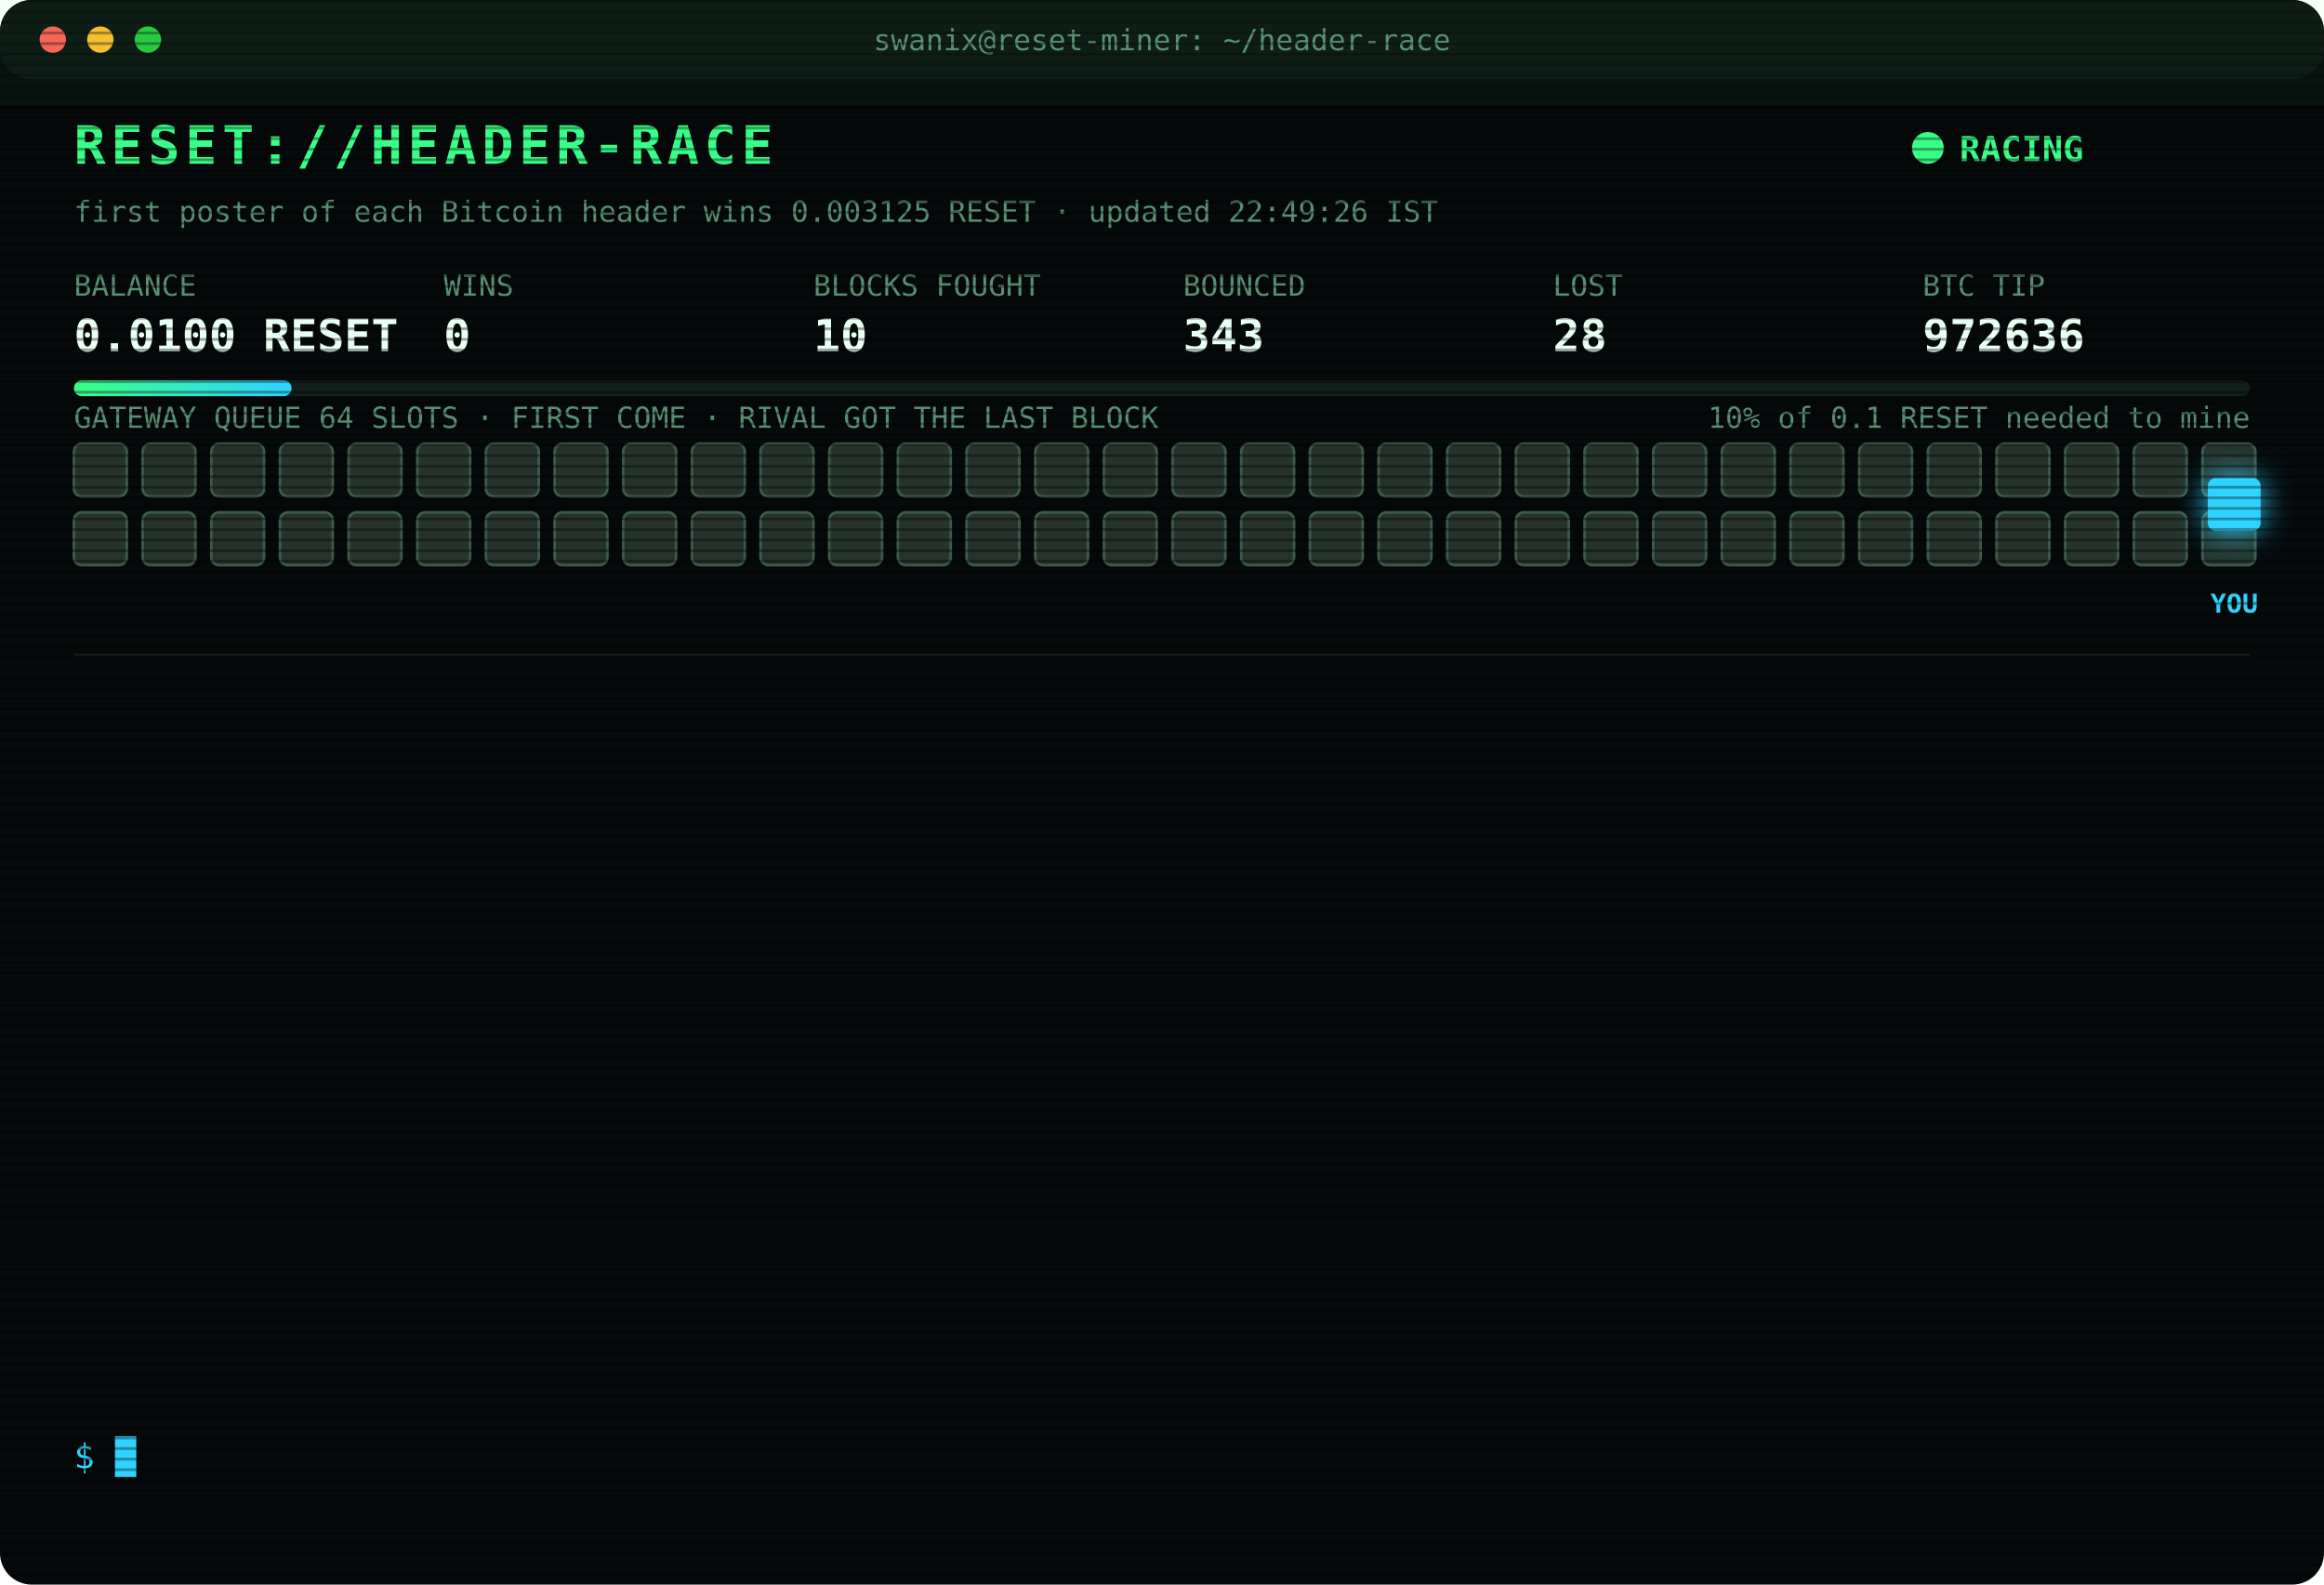
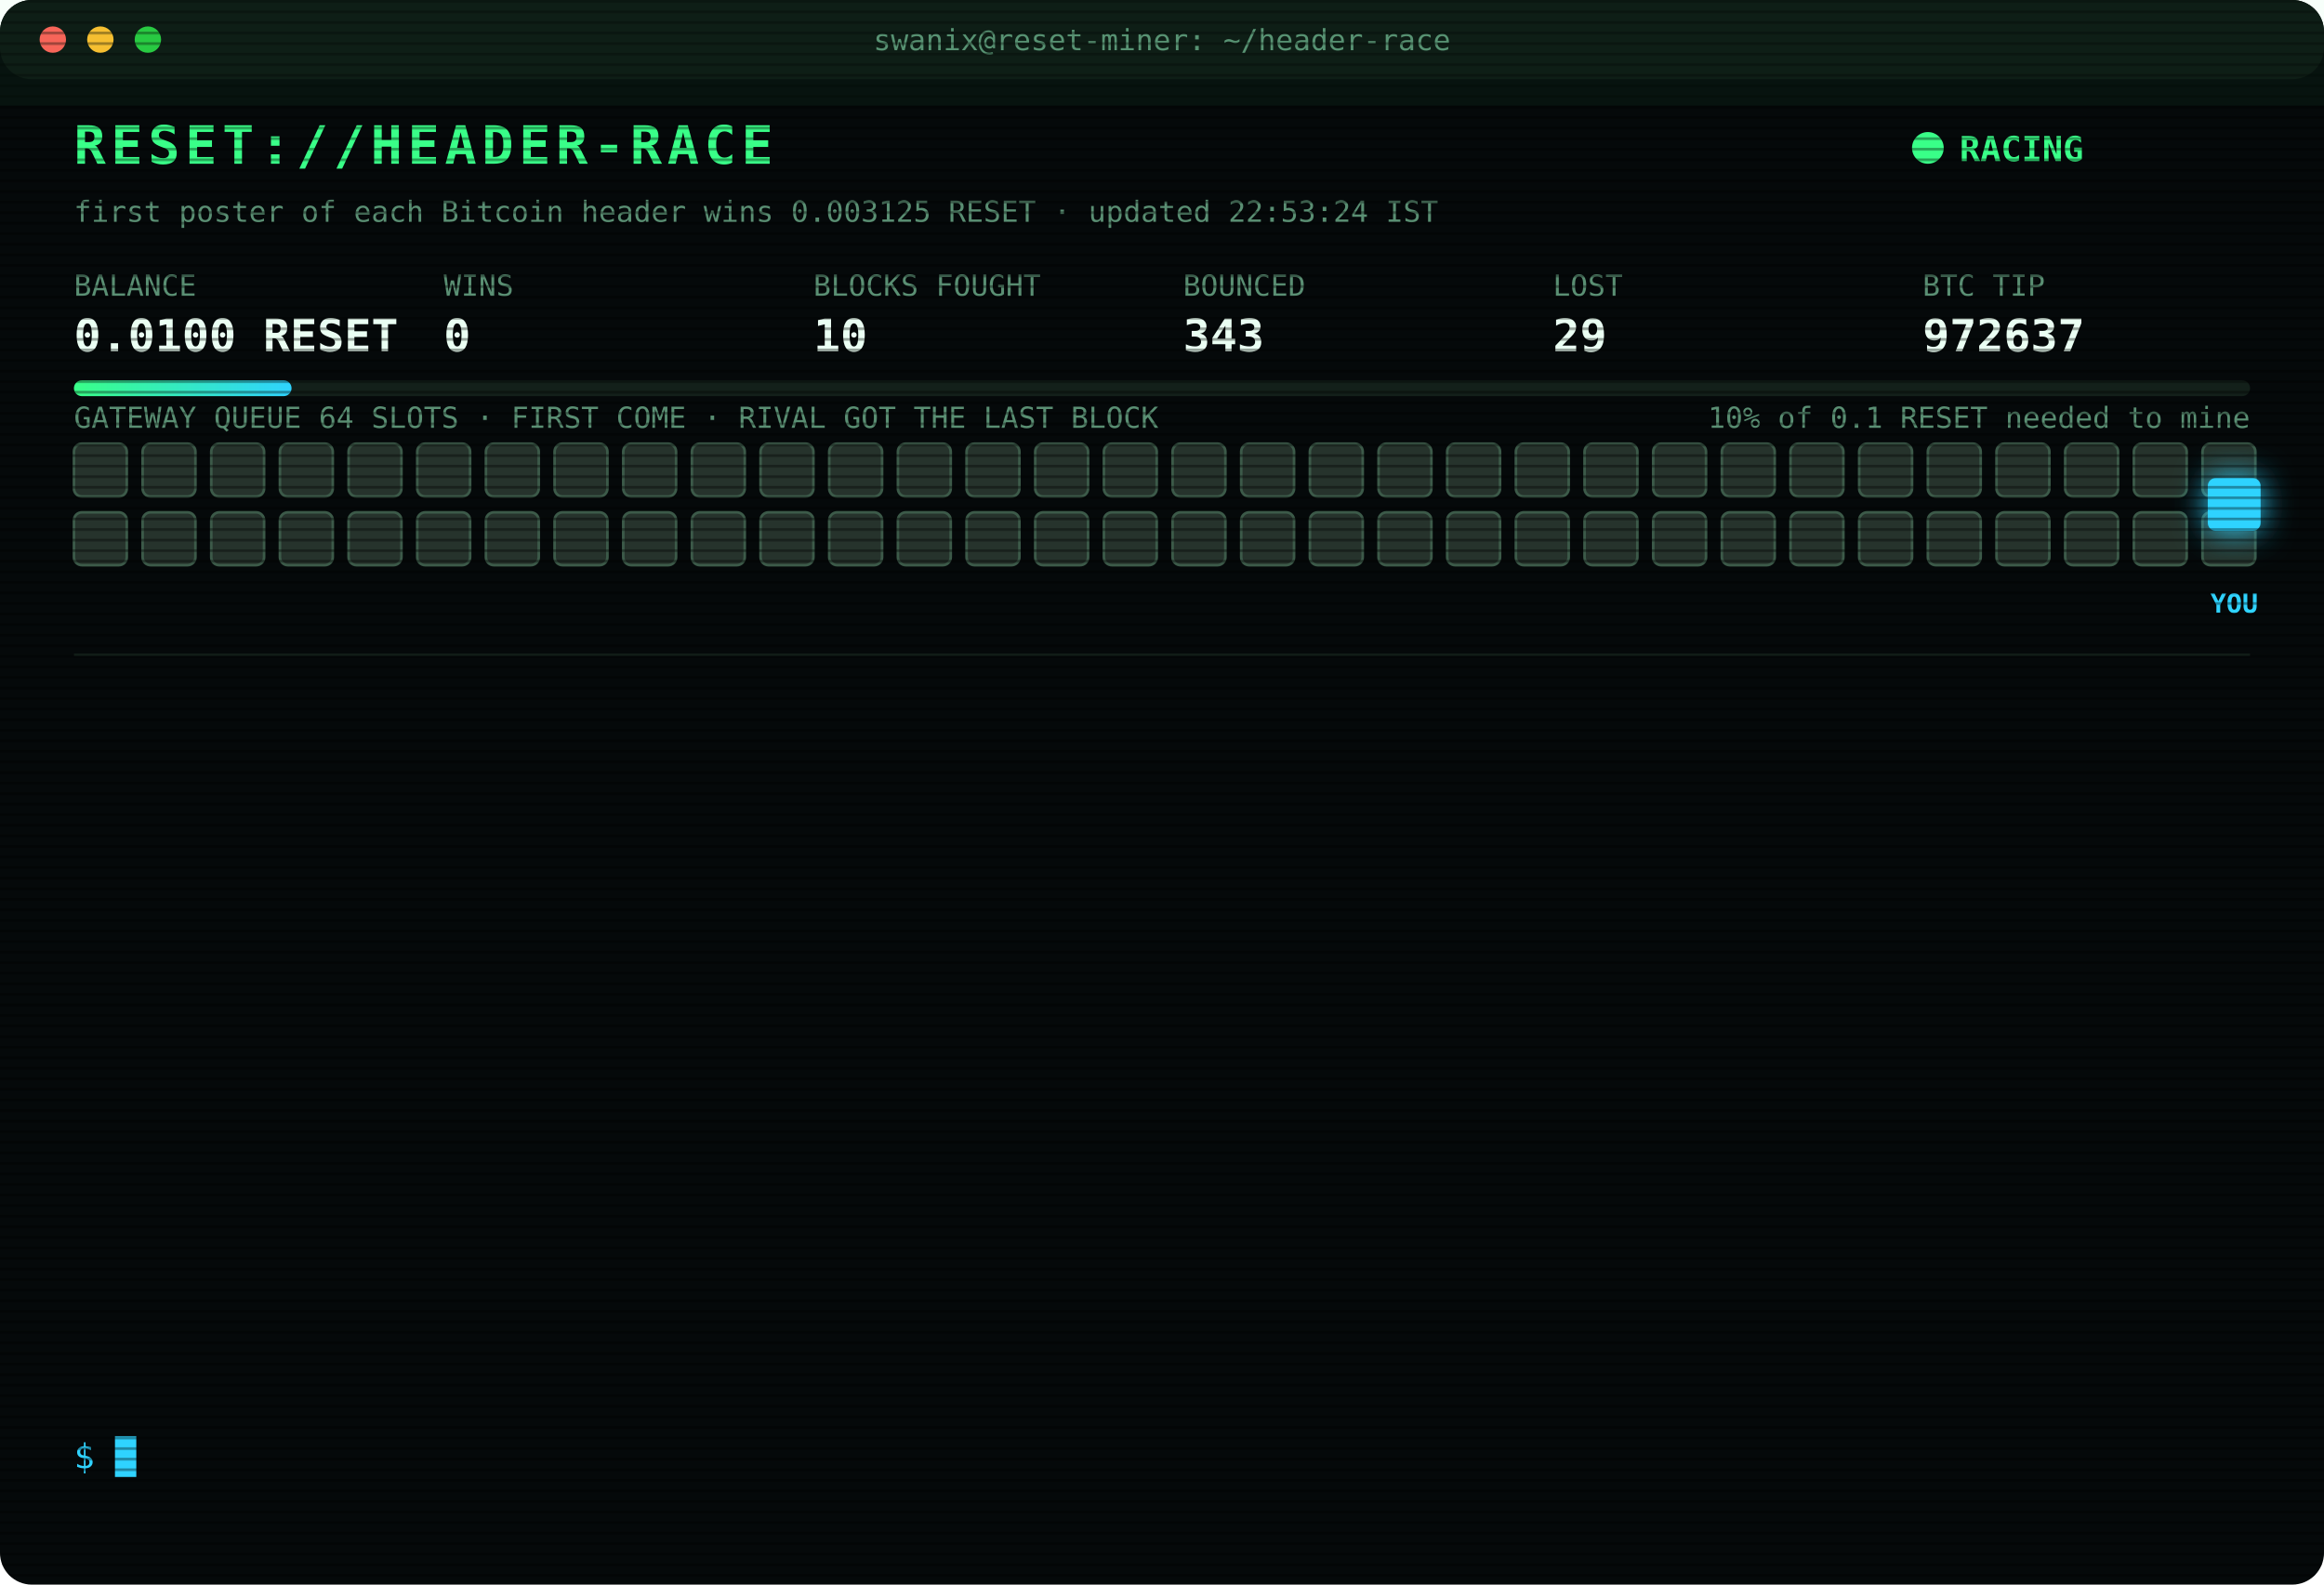
<svg xmlns="http://www.w3.org/2000/svg" width="880" height="600" viewBox="0 0 880 600" font-family="ui-monospace,SFMono-Regular,Menlo,Consolas,monospace">
  <style>
text{font-size:13px;fill:#7CFFB2}
.title{font-size:20px;font-weight:700;fill:#39FF88;letter-spacing:2px;animation:glitch 3s infinite steps(1)}
.sub{fill:#2fd3ff}.k{fill:#5a8f73;font-size:11px}.v{font-size:17px;font-weight:700;fill:#eafff3}
.ts{fill:#3f6b56}.boot{fill:#2fd3ff}.dim{fill:#5a8f73}.bad{fill:#ff4d6d}.warn{fill:#ffd23f}.mag{fill:#ff5cf0}.win{fill:#39FF88;font-weight:700}
.tag{font-size:10px;fill:#2fd3ff;font-weight:700}
.rival{fill:#26332c;stroke:#3c5a49;animation:jam 1.2s infinite alternate}
.idle{fill:#141c18;stroke:#22302a;animation:breathe 4s infinite}
.me{fill:#2fd3ff;filter:drop-shadow(0 0 6px #2fd3ff)}
.hover{animation:nudge 1.1s infinite ease-in-out}.bounce{animation:kick 1.4s infinite}
.ln{opacity:0;animation:in .4s forwards}
.cur{animation:blink 1s infinite steps(1)}
.scan{animation:scan 6s infinite linear}
.led{animation:blink 1.4s infinite}
@keyframes in{from{opacity:0;transform:translateX(-6px)}to{opacity:1;transform:none}}
@keyframes blink{50%{opacity:0}}
@keyframes jam{to{fill:#33463b}}
@keyframes breathe{50%{opacity:.4}}
@keyframes nudge{50%{transform:translateX(-10px)}}
@keyframes kick{0%,100%{transform:none}30%{transform:translateX(-14px)}55%{transform:translateX(10px) translateY(-6px)}}
@keyframes glitch{0%,92%{transform:none}93%{transform:translateX(2px);fill:#ff4d6d}95%{transform:translateX(-2px);fill:#2fd3ff}97%{transform:none}}
@keyframes scan{from{transform:translateY(-40px)}to{transform:translateY(600px)}}
</style>
  <defs>
    <pattern id="sl" width="4" height="4" patternUnits="userSpaceOnUse">
      <rect width="4" height="1" fill="#000" opacity=".35" />
    </pattern>
    <linearGradient id="bar">
      <stop offset="0" stop-color="#39FF88" />
      <stop offset="1" stop-color="#2fd3ff" />
    </linearGradient>
  </defs>
  <rect width="880" height="600" rx="12" fill="#05090a" />
  <rect width="880" height="30" rx="12" fill="#0d1512" />
  <circle cx="20" cy="15" r="5" fill="#ff5f57" />
  <circle cx="38" cy="15" r="5" fill="#febc2e" />
  <circle cx="56" cy="15" r="5" fill="#28c840" />
  <text x="440" y="19" text-anchor="middle" class="k">swanix@reset-miner: ~/header-race</text>
  <text x="28" y="62" class="title">RESET://HEADER-RACE</text>
  <circle class="led" cx="730" cy="56" r="6" fill="#39FF88" />
  <text x="742" y="61" class="win">RACING</text>
-   <text x="28" y="84" class="k">first poster of each Bitcoin header wins 0.003125 RESET · updated 22:49:26 IST</text>
+   <text x="28" y="84" class="k">first poster of each Bitcoin header wins 0.003125 RESET · updated 22:53:24 IST</text>
  <text x="28" y="112" class="k">BALANCE</text>
  <text x="28" y="133" class="v">0.0100 RESET</text>
  <text x="168" y="112" class="k">WINS</text>
  <text x="168" y="133" class="v">0</text>
  <text x="308" y="112" class="k">BLOCKS FOUGHT</text>
  <text x="308" y="133" class="v">10</text>
  <text x="448" y="112" class="k">BOUNCED</text>
  <text x="448" y="133" class="v">343</text>
  <text x="588" y="112" class="k">LOST</text>
-   <text x="588" y="133" class="v">28</text>
+   <text x="588" y="133" class="v">29</text>
  <text x="728" y="112" class="k">BTC TIP</text>
-   <text x="728" y="133" class="v">972636</text>
+   <text x="728" y="133" class="v">972637</text>
  <rect x="28" y="144" width="824" height="6" rx="3" fill="#13201a" />
  <rect x="28" y="144" width="82.4" height="6" rx="3" fill="url(#bar)" />
  <text x="852" y="162" text-anchor="end" class="k">10% of 0.1 RESET needed to mine</text>
  <text x="28" y="162" class="k">GATEWAY QUEUE 64 SLOTS · FIRST COME · RIVAL GOT THE LAST BLOCK</text>
  <rect class="rival" x="28" y="168" width="20" height="20" rx="3" style="animation-delay:0.00s" />
  <rect class="rival" x="54" y="168" width="20" height="20" rx="3" style="animation-delay:0.05s" />
  <rect class="rival" x="80" y="168" width="20" height="20" rx="3" style="animation-delay:0.10s" />
  <rect class="rival" x="106" y="168" width="20" height="20" rx="3" style="animation-delay:0.15s" />
  <rect class="rival" x="132" y="168" width="20" height="20" rx="3" style="animation-delay:0.20s" />
  <rect class="rival" x="158" y="168" width="20" height="20" rx="3" style="animation-delay:0.25s" />
  <rect class="rival" x="184" y="168" width="20" height="20" rx="3" style="animation-delay:0.30s" />
  <rect class="rival" x="210" y="168" width="20" height="20" rx="3" style="animation-delay:0.35s" />
  <rect class="rival" x="236" y="168" width="20" height="20" rx="3" style="animation-delay:0.40s" />
  <rect class="rival" x="262" y="168" width="20" height="20" rx="3" style="animation-delay:0.45s" />
  <rect class="rival" x="288" y="168" width="20" height="20" rx="3" style="animation-delay:0.50s" />
  <rect class="rival" x="314" y="168" width="20" height="20" rx="3" style="animation-delay:0.55s" />
  <rect class="rival" x="340" y="168" width="20" height="20" rx="3" style="animation-delay:0.60s" />
  <rect class="rival" x="366" y="168" width="20" height="20" rx="3" style="animation-delay:0.65s" />
  <rect class="rival" x="392" y="168" width="20" height="20" rx="3" style="animation-delay:0.70s" />
  <rect class="rival" x="418" y="168" width="20" height="20" rx="3" style="animation-delay:0.75s" />
  <rect class="rival" x="444" y="168" width="20" height="20" rx="3" style="animation-delay:0.80s" />
  <rect class="rival" x="470" y="168" width="20" height="20" rx="3" style="animation-delay:0.85s" />
  <rect class="rival" x="496" y="168" width="20" height="20" rx="3" style="animation-delay:0.90s" />
  <rect class="rival" x="522" y="168" width="20" height="20" rx="3" style="animation-delay:0.95s" />
  <rect class="rival" x="548" y="168" width="20" height="20" rx="3" style="animation-delay:1.00s" />
  <rect class="rival" x="574" y="168" width="20" height="20" rx="3" style="animation-delay:1.05s" />
  <rect class="rival" x="600" y="168" width="20" height="20" rx="3" style="animation-delay:1.10s" />
  <rect class="rival" x="626" y="168" width="20" height="20" rx="3" style="animation-delay:1.15s" />
  <rect class="rival" x="652" y="168" width="20" height="20" rx="3" style="animation-delay:1.20s" />
  <rect class="rival" x="678" y="168" width="20" height="20" rx="3" style="animation-delay:1.25s" />
  <rect class="rival" x="704" y="168" width="20" height="20" rx="3" style="animation-delay:1.30s" />
  <rect class="rival" x="730" y="168" width="20" height="20" rx="3" style="animation-delay:1.35s" />
  <rect class="rival" x="756" y="168" width="20" height="20" rx="3" style="animation-delay:1.40s" />
  <rect class="rival" x="782" y="168" width="20" height="20" rx="3" style="animation-delay:1.45s" />
  <rect class="rival" x="808" y="168" width="20" height="20" rx="3" style="animation-delay:1.50s" />
  <rect class="rival" x="834" y="168" width="20" height="20" rx="3" style="animation-delay:1.55s" />
  <rect class="rival" x="28" y="194" width="20" height="20" rx="3" style="animation-delay:1.60s" />
  <rect class="rival" x="54" y="194" width="20" height="20" rx="3" style="animation-delay:1.65s" />
  <rect class="rival" x="80" y="194" width="20" height="20" rx="3" style="animation-delay:1.70s" />
  <rect class="rival" x="106" y="194" width="20" height="20" rx="3" style="animation-delay:1.75s" />
  <rect class="rival" x="132" y="194" width="20" height="20" rx="3" style="animation-delay:1.80s" />
  <rect class="rival" x="158" y="194" width="20" height="20" rx="3" style="animation-delay:1.85s" />
  <rect class="rival" x="184" y="194" width="20" height="20" rx="3" style="animation-delay:1.90s" />
  <rect class="rival" x="210" y="194" width="20" height="20" rx="3" style="animation-delay:1.95s" />
  <rect class="rival" x="236" y="194" width="20" height="20" rx="3" style="animation-delay:2.00s" />
  <rect class="rival" x="262" y="194" width="20" height="20" rx="3" style="animation-delay:2.05s" />
  <rect class="rival" x="288" y="194" width="20" height="20" rx="3" style="animation-delay:2.10s" />
  <rect class="rival" x="314" y="194" width="20" height="20" rx="3" style="animation-delay:2.15s" />
  <rect class="rival" x="340" y="194" width="20" height="20" rx="3" style="animation-delay:2.20s" />
  <rect class="rival" x="366" y="194" width="20" height="20" rx="3" style="animation-delay:2.25s" />
  <rect class="rival" x="392" y="194" width="20" height="20" rx="3" style="animation-delay:2.30s" />
  <rect class="rival" x="418" y="194" width="20" height="20" rx="3" style="animation-delay:2.35s" />
  <rect class="rival" x="444" y="194" width="20" height="20" rx="3" style="animation-delay:2.40s" />
  <rect class="rival" x="470" y="194" width="20" height="20" rx="3" style="animation-delay:2.45s" />
  <rect class="rival" x="496" y="194" width="20" height="20" rx="3" style="animation-delay:2.50s" />
  <rect class="rival" x="522" y="194" width="20" height="20" rx="3" style="animation-delay:2.55s" />
  <rect class="rival" x="548" y="194" width="20" height="20" rx="3" style="animation-delay:2.60s" />
  <rect class="rival" x="574" y="194" width="20" height="20" rx="3" style="animation-delay:2.65s" />
  <rect class="rival" x="600" y="194" width="20" height="20" rx="3" style="animation-delay:2.70s" />
  <rect class="rival" x="626" y="194" width="20" height="20" rx="3" style="animation-delay:2.75s" />
  <rect class="rival" x="652" y="194" width="20" height="20" rx="3" style="animation-delay:2.80s" />
  <rect class="rival" x="678" y="194" width="20" height="20" rx="3" style="animation-delay:2.85s" />
  <rect class="rival" x="704" y="194" width="20" height="20" rx="3" style="animation-delay:2.90s" />
  <rect class="rival" x="730" y="194" width="20" height="20" rx="3" style="animation-delay:2.95s" />
  <rect class="rival" x="756" y="194" width="20" height="20" rx="3" style="animation-delay:3.00s" />
  <rect class="rival" x="782" y="194" width="20" height="20" rx="3" style="animation-delay:3.05s" />
  <rect class="rival" x="808" y="194" width="20" height="20" rx="3" style="animation-delay:3.10s" />
  <rect class="rival" x="834" y="194" width="20" height="20" rx="3" style="animation-delay:3.15s" />
  <g class="hover">
    <rect class="me" x="836" y="181" width="20" height="20" rx="3" />
    <text class="tag" x="846" y="232" text-anchor="middle">YOU</text>
  </g>
  <line x1="28" x2="852" y1="248" y2="248" stroke="#13201a" />
  <g class="ln" style="animation-delay:0.40s">
-     <text x="28" y="270" class="ts">20:28:45</text>
-     <text x="104" y="270" class="bad">[LOST] #972625 taken by a rival miner</text>
+     <text x="28" y="270" class="ts">20:50:25</text>
+     <text x="104" y="270" class="bad">[LOST] #972626 taken by a rival miner</text>
  </g>
  <g class="ln" style="animation-delay:0.65s">
-     <text x="28" y="292" class="ts">20:50:25</text>
-     <text x="104" y="292" class="bad">[LOST] #972626 taken by a rival miner</text>
+     <text x="28" y="292" class="ts">21:29:23</text>
+     <text x="104" y="292" class="bad">[LOST] #972627 taken by a rival miner</text>
  </g>
  <g class="ln" style="animation-delay:0.90s">
-     <text x="28" y="314" class="ts">21:29:23</text>
-     <text x="104" y="314" class="bad">[LOST] #972627 taken by a rival miner</text>
+     <text x="28" y="314" class="ts">21:33:48</text>
+     <text x="104" y="314" class="bad">[LOST] #972628 taken by a rival miner</text>
  </g>
  <g class="ln" style="animation-delay:1.15s">
-     <text x="28" y="336" class="ts">21:33:48</text>
-     <text x="104" y="336" class="bad">[LOST] #972628 taken by a rival miner</text>
+     <text x="28" y="336" class="ts">22:06:08</text>
+     <text x="104" y="336" class="boot">[BOOT] racer v3 online · 3 feeds · stint 340m</text>
  </g>
  <g class="ln" style="animation-delay:1.40s">
-     <text x="28" y="358" class="ts">22:06:08</text>
-     <text x="104" y="358" class="boot">[BOOT] racer v3 online · 3 feeds · stint 340m</text>
+     <text x="28" y="358" class="ts">22:06:25</text>
+     <text x="104" y="358" class="bad">[LOST] #972630 taken by a rival miner</text>
  </g>
  <g class="ln" style="animation-delay:1.65s">
-     <text x="28" y="380" class="ts">22:06:25</text>
-     <text x="104" y="380" class="bad">[LOST] #972630 taken by a rival miner</text>
+     <text x="28" y="380" class="ts">22:08:28</text>
+     <text x="104" y="380" class="bad">[LOST] #972631 taken by a rival miner</text>
  </g>
  <g class="ln" style="animation-delay:1.90s">
-     <text x="28" y="402" class="ts">22:08:28</text>
-     <text x="104" y="402" class="bad">[LOST] #972631 taken by a rival miner</text>
+     <text x="28" y="402" class="ts">22:09:21</text>
+     <text x="104" y="402" class="bad">[LOST] #972632 taken by a rival miner</text>
  </g>
  <g class="ln" style="animation-delay:2.15s">
-     <text x="28" y="424" class="ts">22:09:21</text>
-     <text x="104" y="424" class="bad">[LOST] #972632 taken by a rival miner</text>
+     <text x="28" y="424" class="ts">22:11:08</text>
+     <text x="104" y="424" class="bad">[LOST] #972633 taken by a rival miner</text>
  </g>
  <g class="ln" style="animation-delay:2.40s">
-     <text x="28" y="446" class="ts">22:11:08</text>
-     <text x="104" y="446" class="bad">[LOST] #972633 taken by a rival miner</text>
+     <text x="28" y="446" class="ts">22:16:14</text>
+     <text x="104" y="446" class="bad">[LOST] #972634 taken by a rival miner</text>
  </g>
  <g class="ln" style="animation-delay:2.65s">
-     <text x="28" y="468" class="ts">22:16:14</text>
-     <text x="104" y="468" class="bad">[LOST] #972634 taken by a rival miner</text>
+     <text x="28" y="468" class="ts">22:39:33</text>
+     <text x="104" y="468" class="bad">[LOST] #972635 taken by a rival miner</text>
  </g>
  <g class="ln" style="animation-delay:2.90s">
-     <text x="28" y="490" class="ts">22:39:33</text>
-     <text x="104" y="490" class="bad">[LOST] #972635 taken by a rival miner</text>
+     <text x="28" y="490" class="ts">22:47:15</text>
+     <text x="104" y="490" class="bad">[GATEWAY DOWN] no response · 5002ms</text>
  </g>
  <g class="ln" style="animation-delay:3.15s">
-     <text x="28" y="512" class="ts">22:47:15</text>
-     <text x="104" y="512" class="bad">[GATEWAY DOWN] no response · 5002ms</text>
+     <text x="28" y="512" class="ts">22:49:26</text>
+     <text x="104" y="512" class="bad">[LOST] #972636 taken by a rival miner</text>
  </g>
  <g class="ln" style="animation-delay:3.40s">
-     <text x="28" y="534" class="ts">22:49:26</text>
-     <text x="104" y="534" class="bad">[LOST] #972636 taken by a rival miner</text>
+     <text x="28" y="534" class="ts">22:53:24</text>
+     <text x="104" y="534" class="bad">[LOST] #972637 taken by a rival miner</text>
  </g>
  <text x="28" y="556" class="sub">$ <tspan class="cur">█</tspan>
  </text>
  <rect width="880" height="600" rx="12" fill="url(#sl)" pointer-events="none" />
  <rect class="scan" width="880" height="40" fill="#39FF88" opacity=".04" />
</svg>
